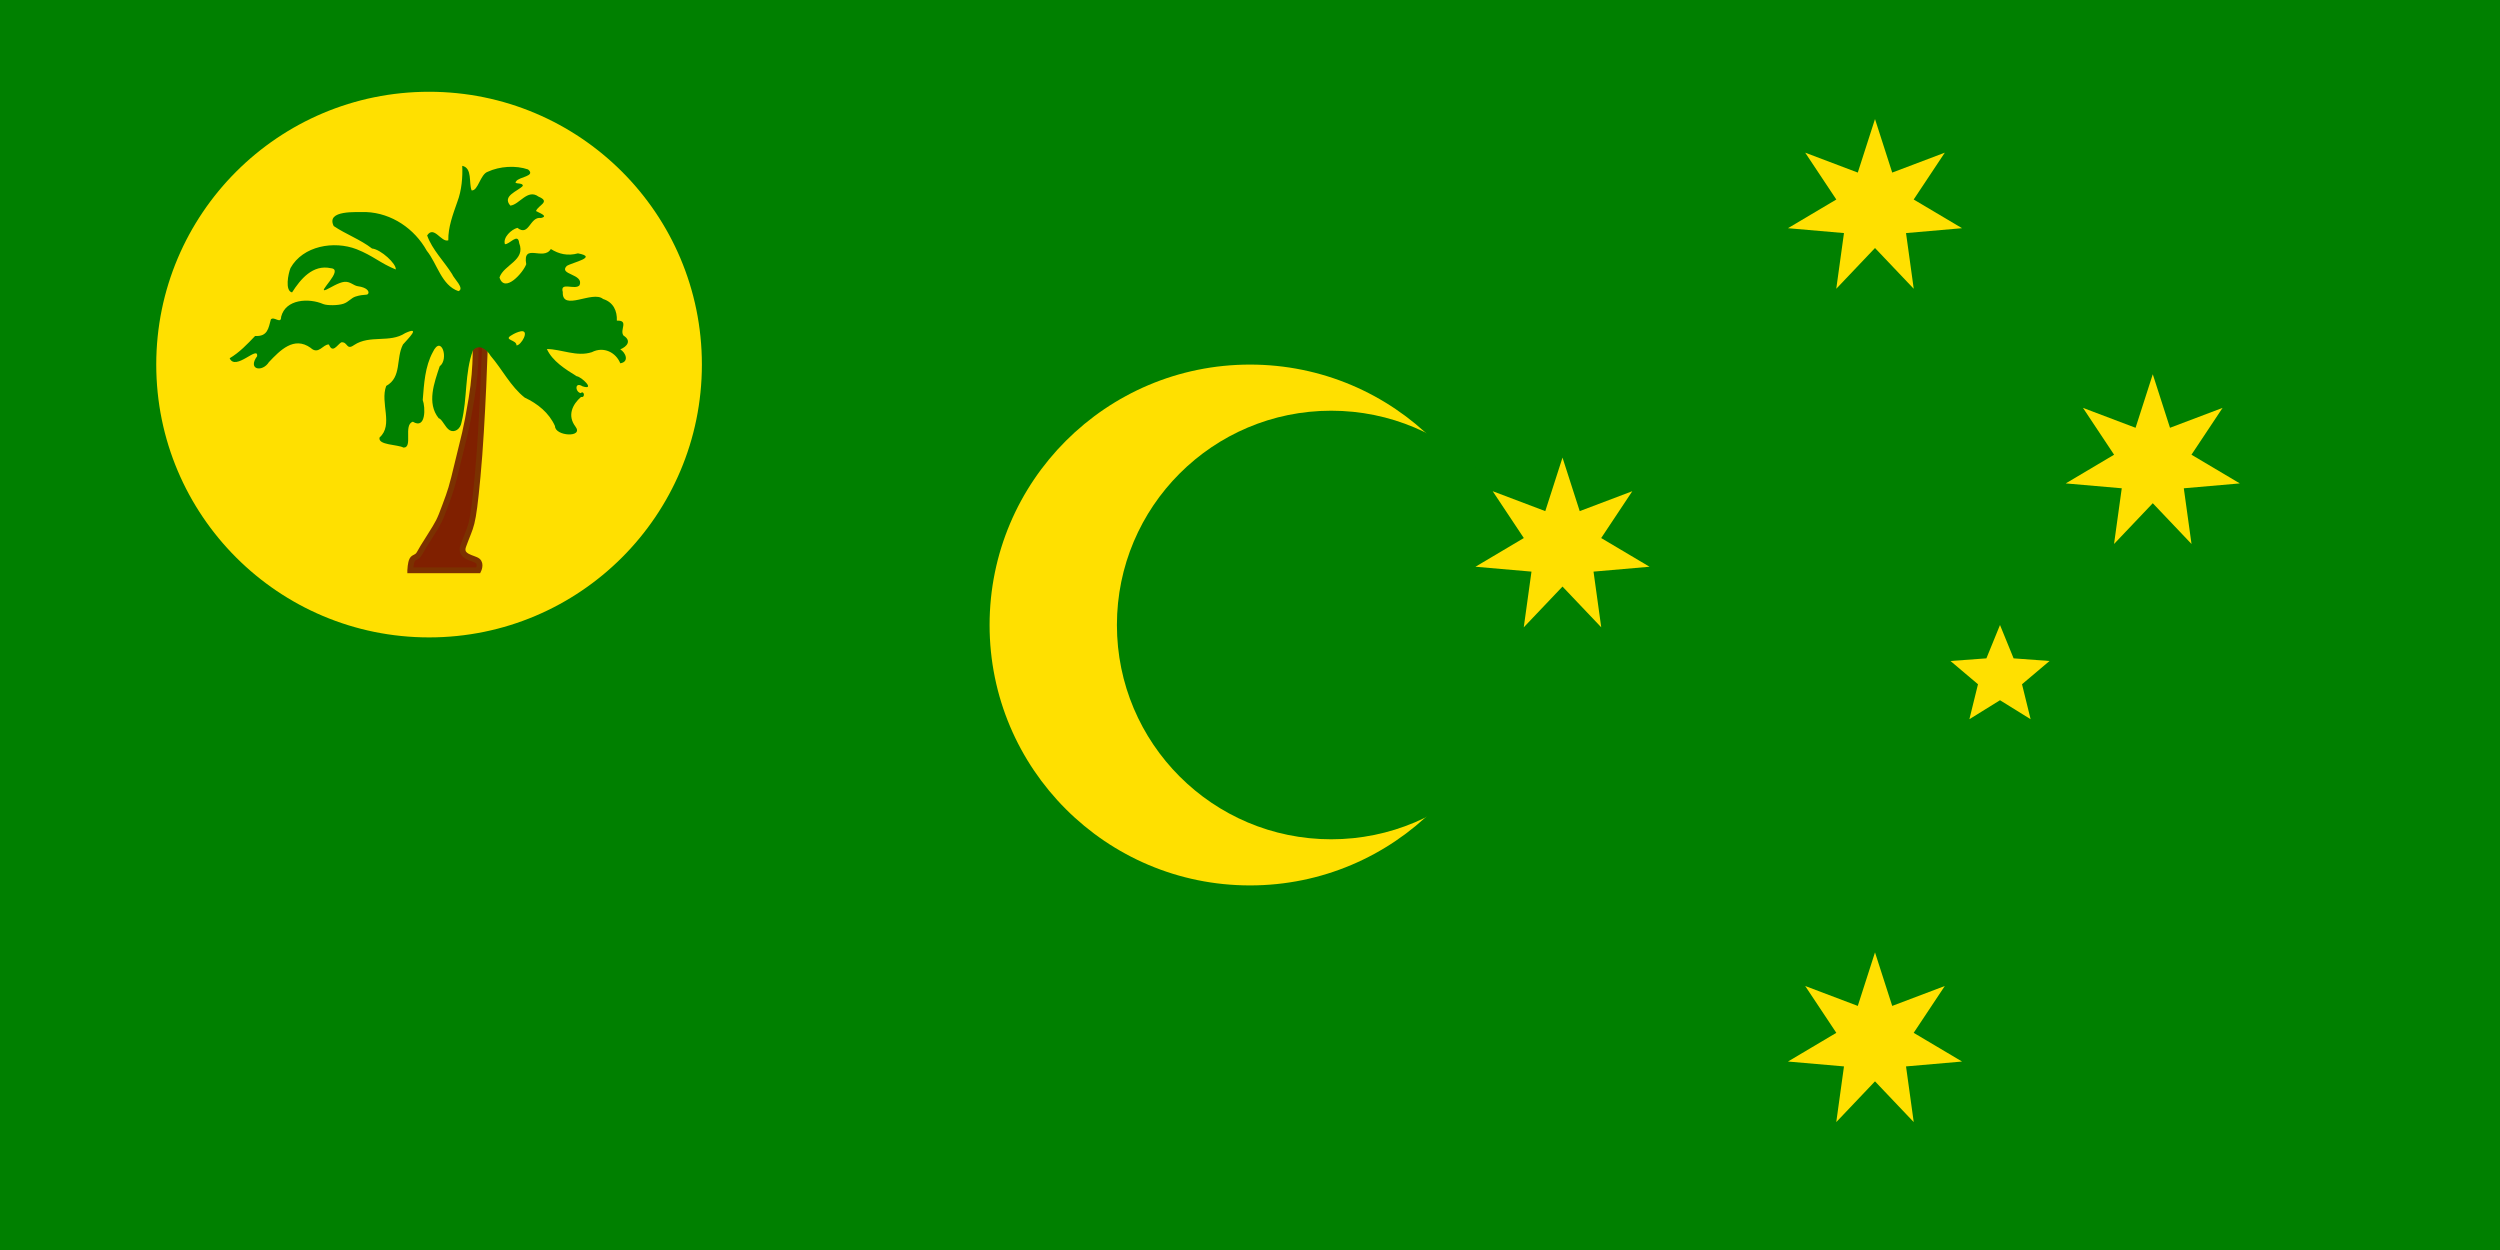
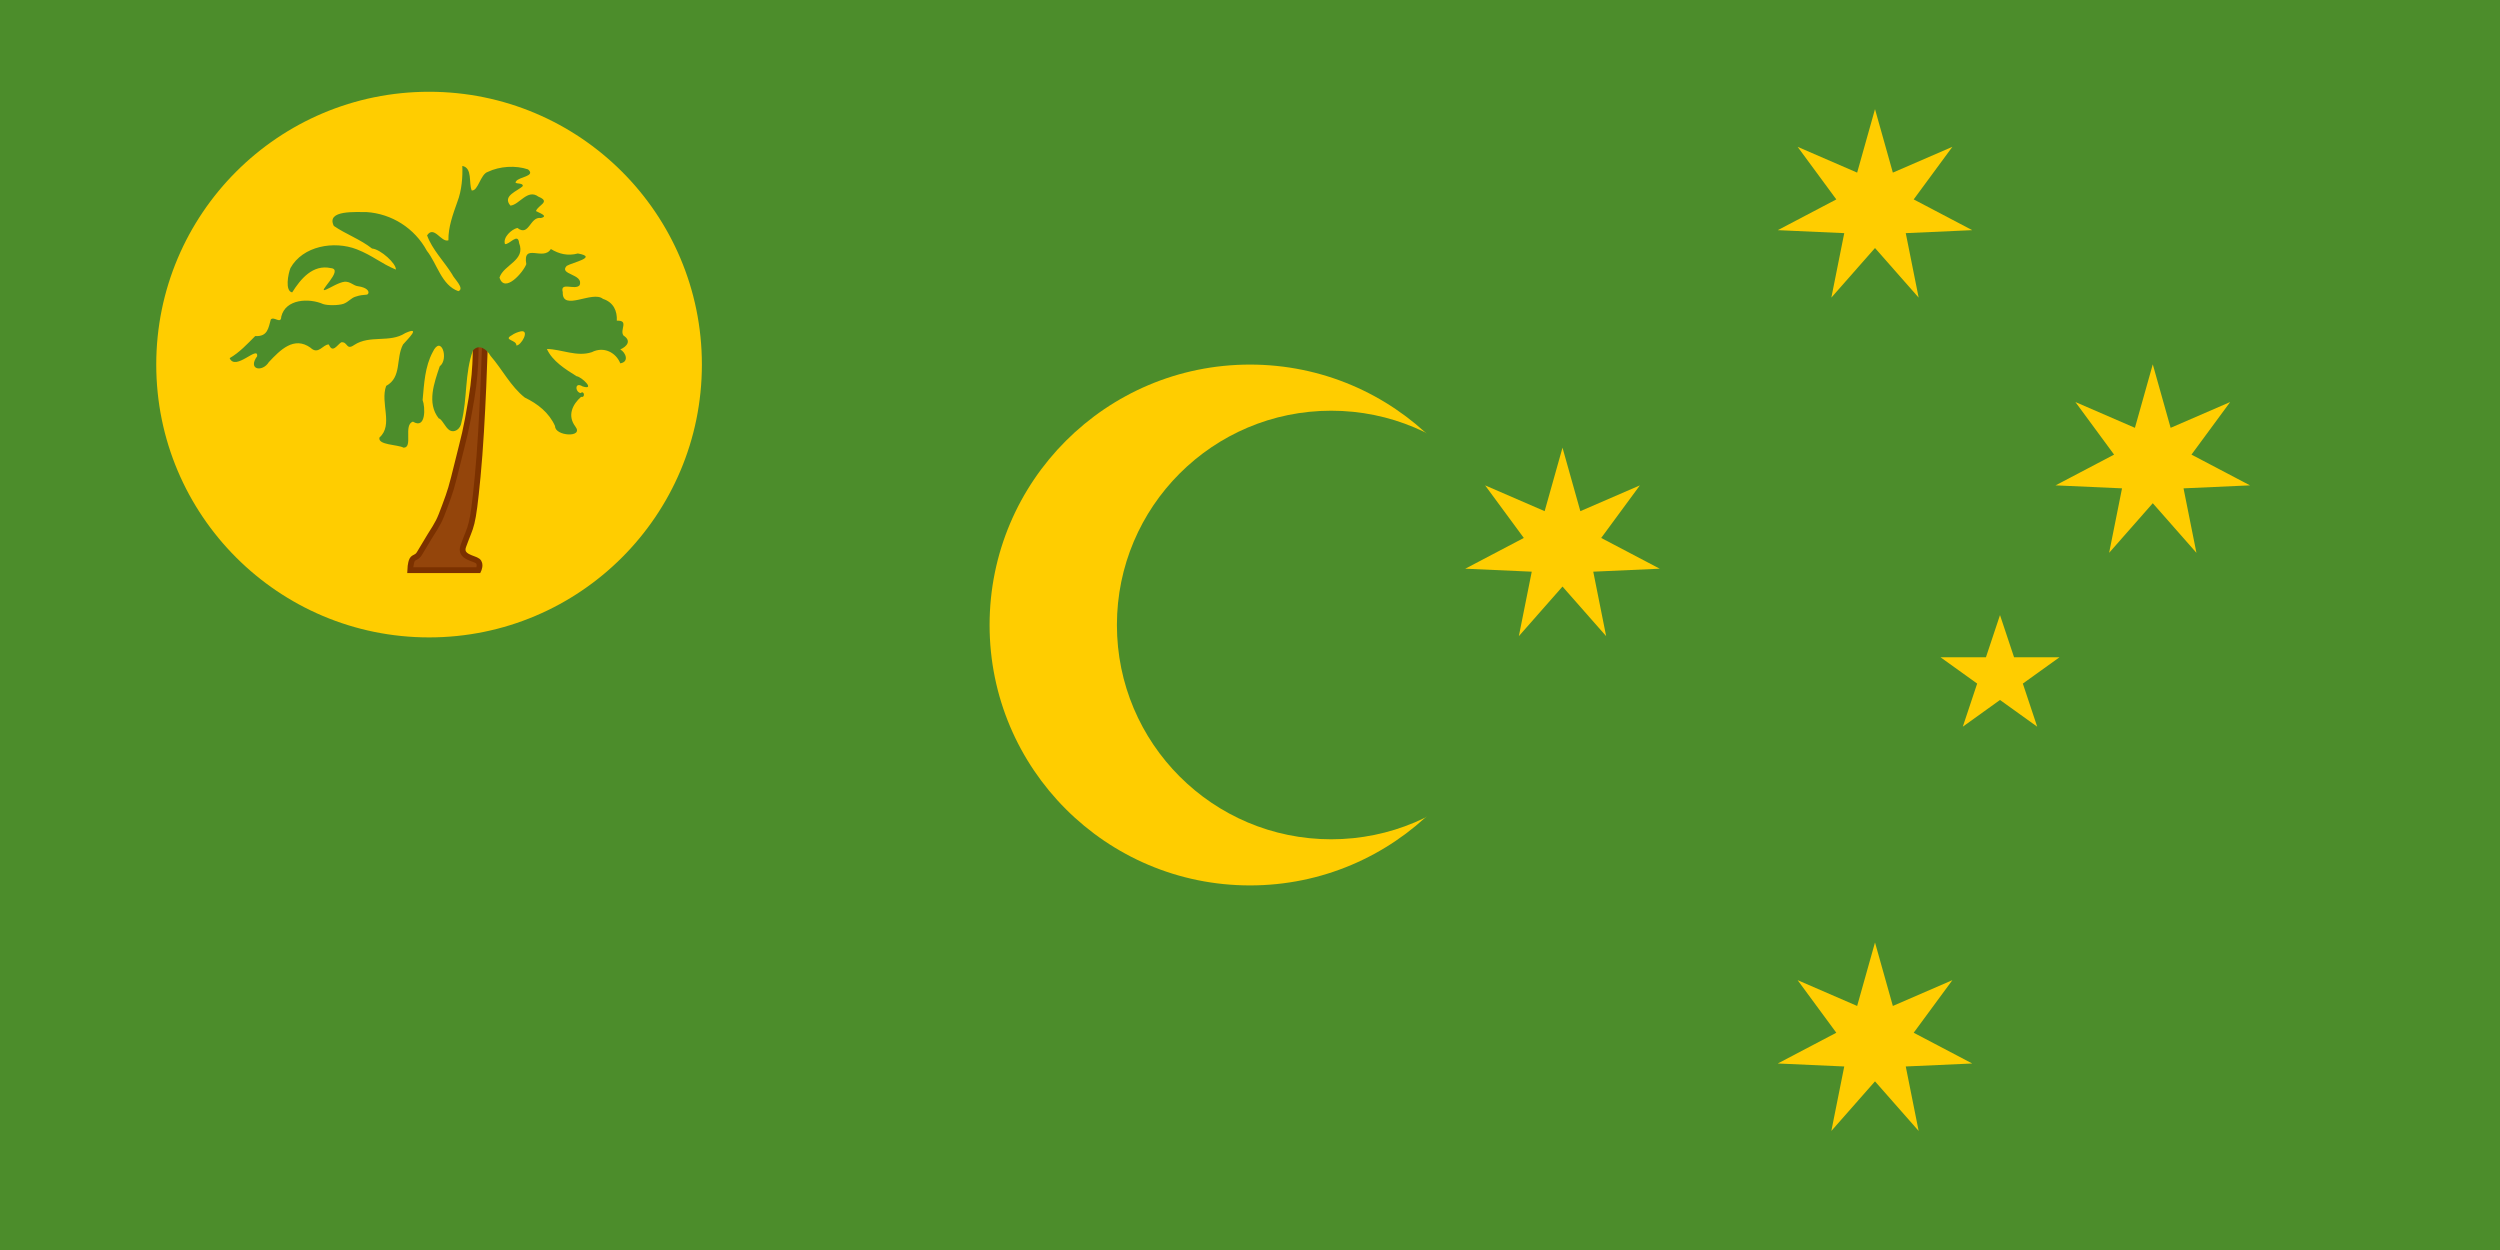
- <svg xmlns="http://www.w3.org/2000/svg" xmlns:xlink="http://www.w3.org/1999/xlink" width="600" height="300" viewBox="0 0 10080 5040">
-   <defs>
-     <path id="Star7" d="M0,-360 69.421,-144.155 281.459,-224.456 155.988,-35.603 350.974,80.108 125.093,99.758 156.198,324.349 0,160 -156.198,324.349 -125.093,99.758 -350.974,80.108 -155.988,-35.603 -281.459,-224.456 -69.421,-144.155z" />
-     <path id="Star5" d="M0,-210 54.86,-75.508 199.722,-64.894 88.765,28.842 123.435,169.894 0,93.333 -123.435,169.894 -88.765,28.842 -199.722,-64.894 -54.86,-75.508z" />
-   </defs>
-   <rect width="10080" height="5040" fill="#008000" />
-   <circle cx="5040" cy="2520" r="1050" fill="#ffe000" />
-   <circle cx="5367.4" cy="2520" r="864" fill="#008000" />
-   <circle cx="1730" cy="1470" r="1100" fill="#ffe000" />
-   <path fill="#802000" stroke="#7b3100" stroke-width="23.333" d="m1654.1,2299.4,274.67,0s12.398-25.178-2.766-37.767-74.229-15.36-58.271-59.892c32.807-91.555,37.385-63.326,57.985-280.77s30.518-558.49,30.518-558.49h-39.674s7.63,106.05-15.259,244.15-29.755,150.3-54.933,256.35-28.992,115.21-51.881,177.01-25.178,64.852-61.037,122.07c-35.859,57.222-22.889,35.859-42.726,70.192-9.919,17.166-22.126,12.589-28.802,25.082-6.676,12.494-7.82,42.058-7.82,42.058z" />
-   <path fill="#008000" d="m1863.7,668.6c2.282,42.661-2.007,99.138-19.688,145.1-17.928,51.216-37.423,102.27-36.458,155.31-28.502,9.694-57.877-61.678-85.312-19.688,20.624,58.016,68.239,103.95,100.86,156.22,5.502,16.205,52.438,58.518,25.281,68.358-68.547-23.46-85.162-110.31-127.68-163.05-49.38-88.757-141.44-151.49-244-155.82-38.524,1.009-163.78-9.548-131.19,56.419,47.997,32.632,107.14,53.91,154.53,90.537,35.31,3.303,99.31,62.248,95.579,84.52-62.102-25.153-91.169-55.299-158.08-81.758-90.658-35.014-216.06-13.954-266.25,76.021-9.357,23.433-23.172,91.731,6.255,98.238,34.384-53.685,83.569-113.7,156.45-97.6,57.244,4.469-63.877,106.64-17.544,86.084,14.681-6.515,48.583-28.769,72.102-31.093,23.518-2.324,36.653,15.282,54.497,17.718,35.688,4.872,45.515,19.833,42.207,28.537-3.903,10.269-15.241,1.501-51.52,13.004-18.14,5.751-27.615,21.692-48.774,28.989-21.158,7.298-65.173,7.815-81.621,1.344-57.547-24.996-151.89-20.645-169.83,51.468-0.016,31.711-28.236-3.504-41.278,10.196-9.78,34.603-12.309,70.132-63.633,66.99-31.155,32.684-63.06,66.527-102.62,89.781,23.215,53.284,115.2-53.516,110.9-8.484-40.21,54.832,20.689,66.37,47.348,24.166,45.088-47.64,100.93-105.63,168.21-57.618,32.044,30.169,50.664-15.951,73.857-13.481,14.612,37.475,32.998,1.844,49.583-8.75,27.15-3.382,19.511,33.91,51.771,10.938,64.293-42.551,143.39-6.796,206.2-48.197,66.852-30.458,9.386,24.532-9.066,46.028-29.373,56.97-3.9,131.76-67.613,167.14-25.593,67.895,30.237,157.4-26.707,207.63-8.284,31.496,73.234,27.889,96.113,40.832,40.09,1.588-1.723-91.758,38.054-104.27,53.344,33.019,50.846-59.049,39.831-87.447,5.171-64.552,8.814-135.13,40.892-193.6,34.102-71.662,65.666,29.186,27.491,57.558-21.685,65.896-53.25,148.36-3.942,209.64,14.211,3.18,25.879,37.625,44.279,48.212s43.531-2.684,48.118-34.022c23.601-94.369,11.712-195.85,45.415-287.63,23.788-28.43,56.603-4.584,71.355,21.559,47.23,54.833,80.43,123.38,137.61,168.56,52.063,24.362,98.106,61.211,122.1,114.81-0.321,41.353,117.45,47.692,82.258,1.727-33.768-44.747-11.488-89.504,22.715-119.26,18.318,4.518,12.904-28.289-1.458-15.312-22.995-5.424-24.466-47.512,7.497-27.507,53.836,17.379-4.197-38.962-23.655-40.69-45.52-28.215-97.819-60.676-120.2-109.72,59.256,0.604,120.77,32.564,181.32,12.74,48.538-24.937,97.769,2.08,114.72,44.864,37.52-5.987,21.524-43.614,0-56.146,27.443-11.325,46.422-34.805,13.147-55.515-17.574-22.934,23.566-62.052-27.001-60.422,1.651-38.627-13.556-73.973-55.66-87.318-42.178-35.717-165.95,52.62-162.36-27.89-12.471-43.818,50.278-5.854,67.812-27.708,18.118-46.194-86.337-41.686-51.87-77.5,22.511-14.494,128.15-35.314,45.306-50.82-41.347,11.364-76.832,2.949-109.37-17.513-29.657,49.603-114.34-26.938-99.252,61.251-11.585,33.23-87.278,119.57-107.76,53.423,17.422-51.845,107.1-68.797,79.291-138.7-4.268-43.636-40.446,7.589-57.49,4.335-8.631-27.162,26.103-59.178,50.312-65.625,48.038,36.948,49.493-46.614,95.178-39.816,33.355-7.411-10.771-21.718-20.074-27.996,9.141-24.416,60.346-36.892,10.136-58.094-44.302-32.872-77.138,32.72-113.68,36.218-35.072-39.595,31.842-58.628,50.312-79.479,0.993-15.543-39.017-4.689-26.979-18.229,10.456-18.69,81.301-20.081,48.125-48.125-49.965-17.153-114.44-12.876-162.38,9.346-30.203,9.777-39.089,78.069-65.122,75.237-12.24-30.398,3.985-90.372-37.917-99.167zm236.25,667.19c38.072-6.447,0.808,57.818-17.5,56.875,1.618-23.092-55.065-20.869-19.897-40.988,11.405-7.364,24.112-12.982,37.397-15.887z" />
-   <g fill="#ffe000">
-     <use xlink:href="#Star7" x="7560" y="4200" />
-     <use xlink:href="#Star7" x="6300" y="2205" />
-     <use xlink:href="#Star7" x="7560" y="840" />
-     <use xlink:href="#Star7" x="8680" y="1869" />
-     <use xlink:href="#Star5" x="8064" y="2730" />
-   </g>
+ <svg xmlns="http://www.w3.org/2000/svg" xmlns:xlink="http://www.w3.org/1999/xlink" width="600" height="300" viewBox="0 0 10080 5040" fill="#FFCD00">
+   <path id="a" d="m0-100 18 64 60-26L39-9l59 31-67 3 13 65L0 40l-44 50 13-65-67-3 59-31-39-53 60 26Z" transform="scale(4)" />
+   <path fill="#4C8D2B" d="M0 0h10080v5040H0z" />
+   <circle cx="5040" cy="2520" r="1050" />
+   <circle cx="5367.4" cy="2520" r="864" fill="#4C8D2B" />
+   <circle cx="1730" cy="1470" r="1100" />
+   <path fill="#94450B" stroke="#7b3100" stroke-width="23.3" d="M1654 2299h275s12-25-3-37-74-16-58-60c33-92 37-64 58-281s30-559 30-559h-39s7 107-16 245-29 150-55 256-29 115-52 177-25 65-61 122l-42 70c-10 17-22 13-29 25-7 13-8 42-8 42z" />
+   <path fill="#4C8D2B" d="M1864 669c2 42-2 99-20 145-18 51-37 102-36 155-29 10-58-62-86-20 21 58 68 104 101 157 6 16 53 58 25 68-68-24-85-110-127-163a299 299 0 0 0-244-156c-39 1-164-10-131 56 48 33 107 54 154 91 35 3 99 62 96 85-62-26-92-56-158-82-91-35-217-14-267 76-9 23-23 92 7 98 34-54 83-114 156-98 57 5-64 107-18 86 15-6 49-28 73-31 23-2 36 16 54 18 36 5 46 20 42 29-4 10-15 1-51 13-18 5-28 21-49 29-21 7-65 7-82 1-57-25-152-21-169 51-1 32-29-3-42 11-10 34-12 70-63 67-32 32-63 66-103 89 23 54 115-53 111-8-40 55 21 66 47 24 45-48 101-106 168-58 32 31 51-15 74-13 15 37 33 2 50-9 27-3 19 34 52 11 64-42 143-7 206-48 67-30 9 25-9 46-30 57-4 132-68 167-25 68 30 158-27 208-8 31 74 28 97 41 40 1-2-92 38-105 53 33 50-59 39-87 6-65 9-135 41-194 34-71 66 29 28 58-22 66-53 148-4 210 14 3 26 37 44 48s44-3 48-34c24-95 12-196 46-288 24-28 56-5 71 22 47 54 81 123 138 168 52 25 98 61 122 115-1 41 117 48 82 2-34-45-11-90 23-120 18 5 13-28-2-15-23-5-24-47 8-27 54 17-4-39-24-41-45-28-98-61-120-110 59 1 121 33 181 13 49-25 98 2 115 45 37-6 22-44 0-56 27-12 46-35 13-56-17-23 24-62-27-60 2-39-13-74-56-88-42-35-165 53-162-27-12-44 50-6 68-28 18-46-86-42-52-78 23-14 128-35 45-50-41 11-76 2-109-18-30 50-114-27-99 61-12 33-88 120-108 54 17-52 107-69 79-139-4-44-40 8-57 4-9-27 26-59 50-65 48 37 50-47 95-40 34-8-11-22-20-28 9-25 61-37 10-58-44-33-77 33-113 36-35-40 31-59 50-79 1-16-39-5-27-19 10-18 81-20 48-48-50-17-114-13-162 10-30 9-39 78-65 75-13-31 4-91-38-99zm236 667c38-7 1 58-18 57 2-23-55-21-19-41 11-8 24-13 37-16z" />
+   <use xlink:href="#a" x="7560" y="4200" />
+   <use xlink:href="#a" x="6300" y="2205" />
+   <use xlink:href="#a" x="7560" y="840" />
+   <use xlink:href="#a" x="8680" y="1869" />
+   <path d="m8064 2480 150 450-390-280h480l-390 280" />
</svg>
